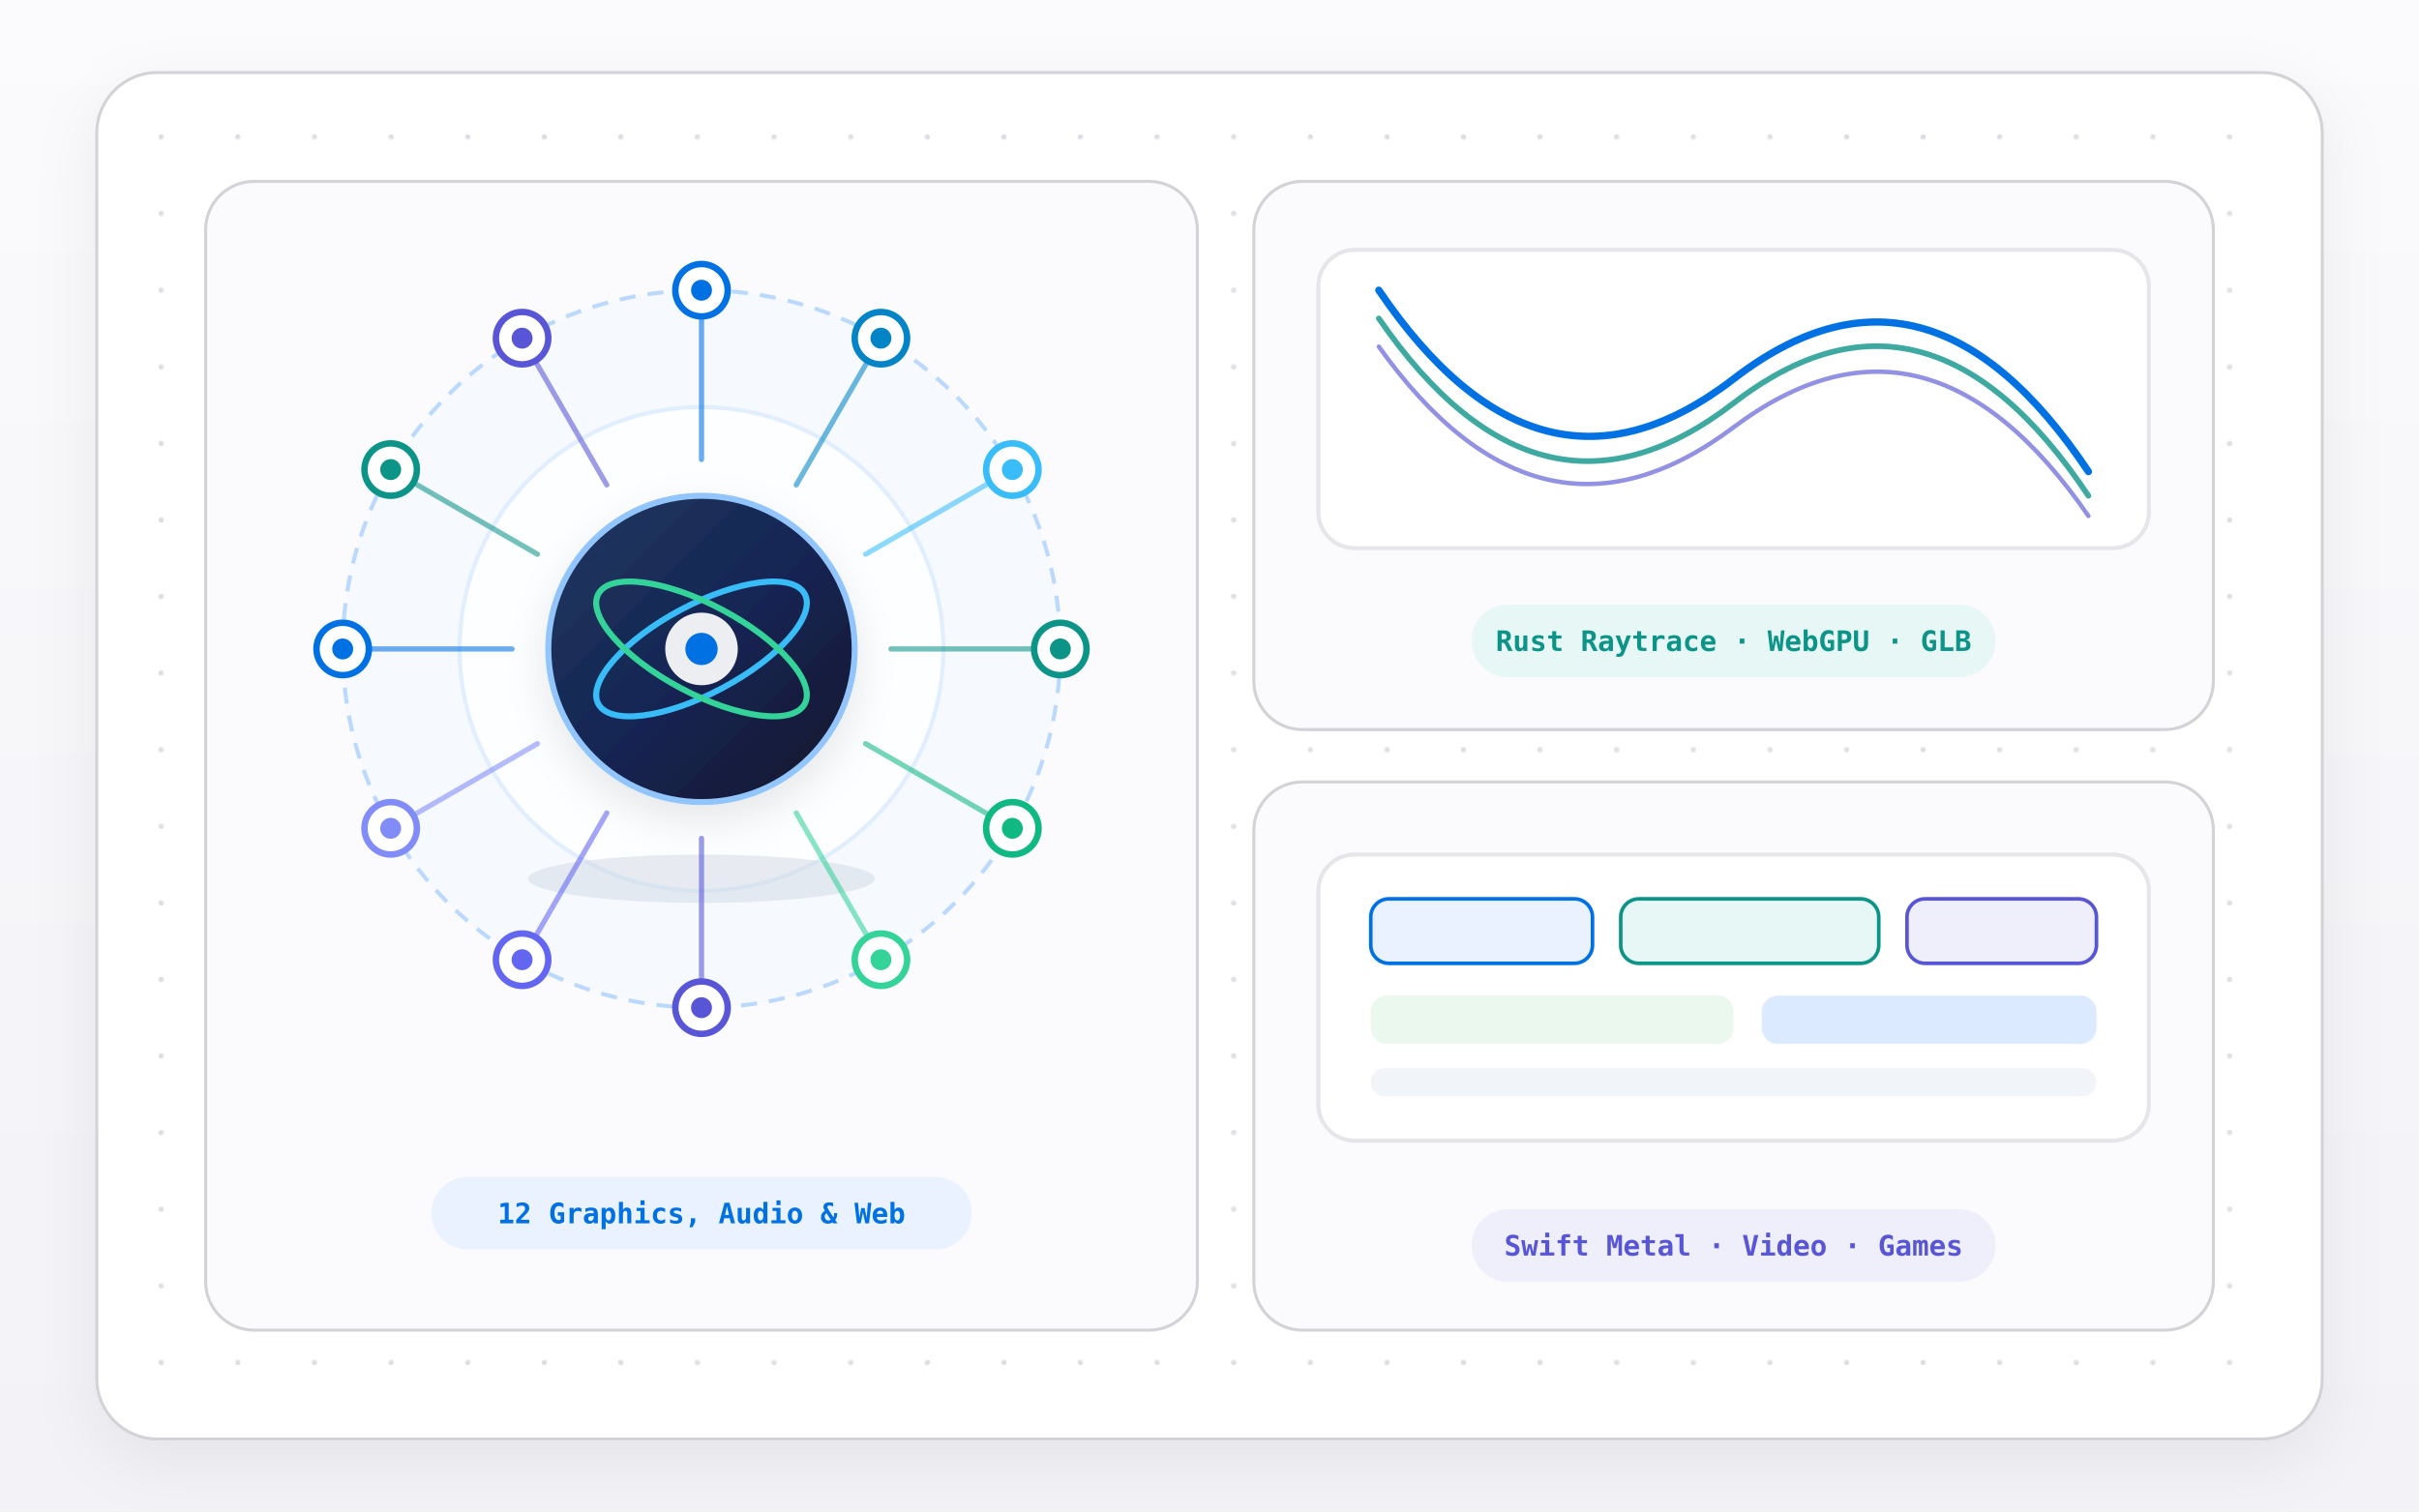
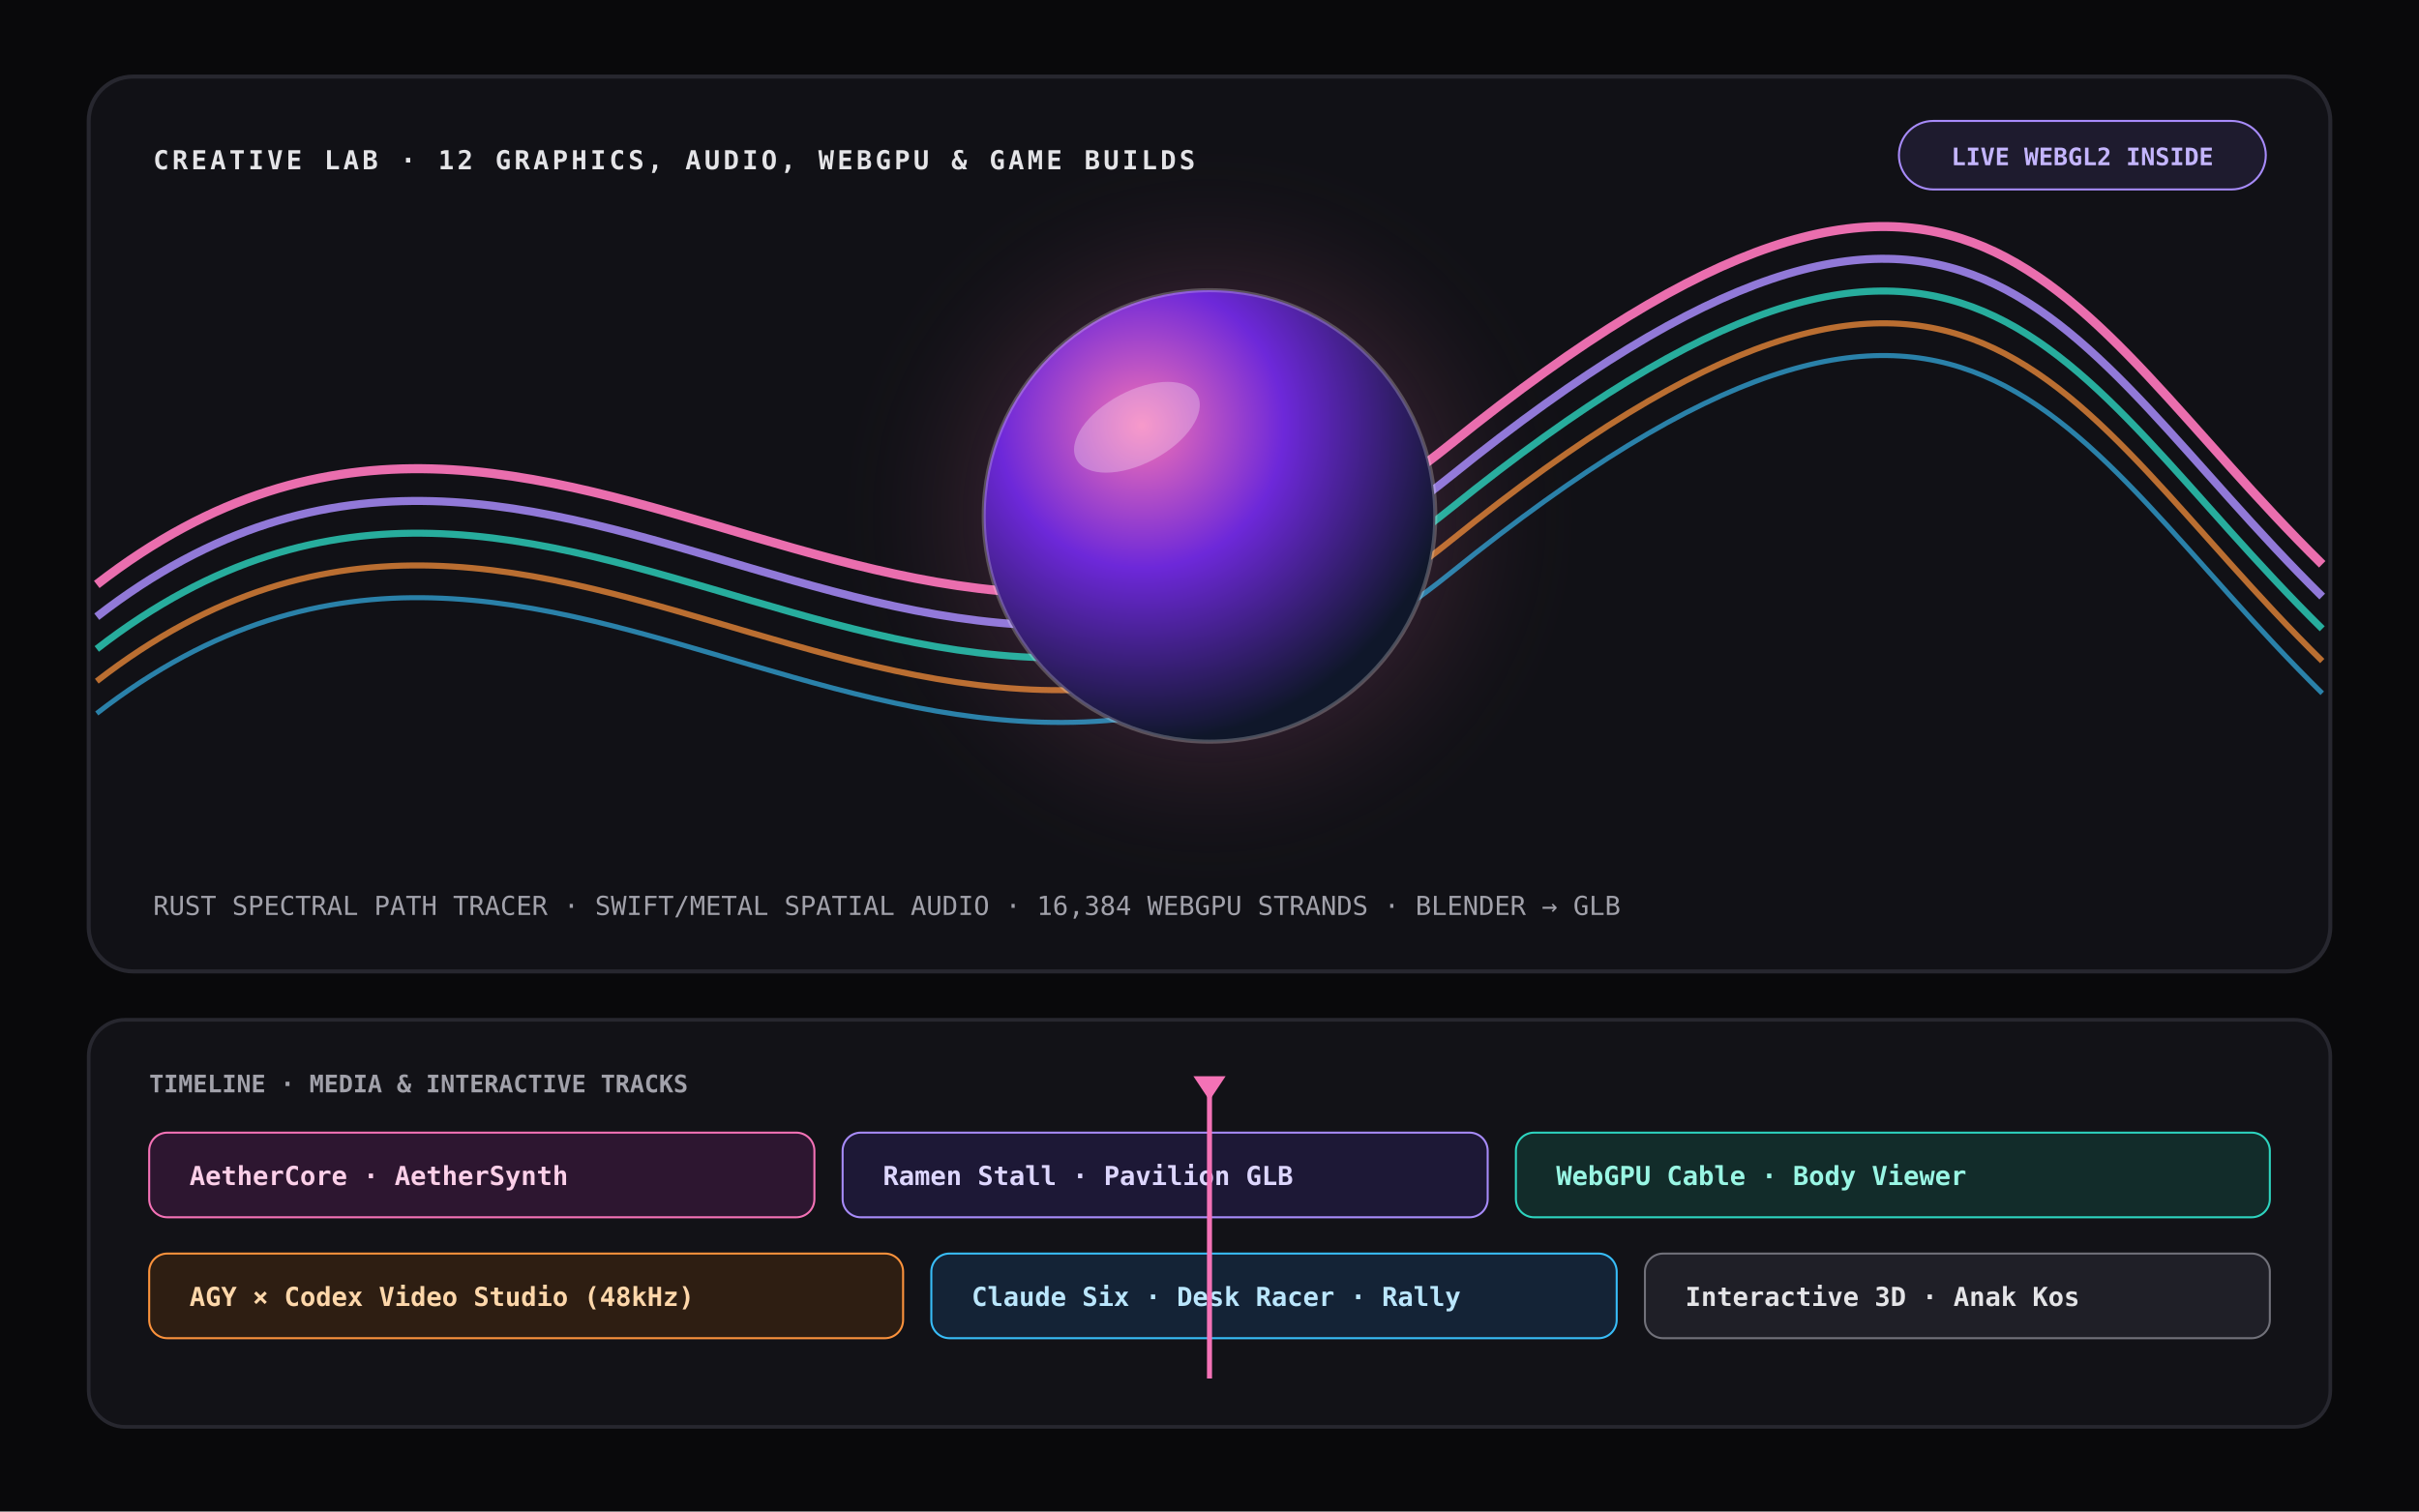
- <svg xmlns="http://www.w3.org/2000/svg" viewBox="0 0 1200 750" width="1200" height="750" role="img" aria-label="3D Graphics, Spatial Audio and Interactive Web Lab Apple-studio 3-panel architecture">
+ <svg xmlns="http://www.w3.org/2000/svg" viewBox="0 0 1200 750" width="1200" height="750" role="img" aria-label="3D Graphics Spatial Audio and Web Lab Runway-style cinematic spectral sphere, WebGPU ribbons, and video timeline">
  <defs>
-     <linearGradient id="bgGradOuter" x1="0" y1="0" x2="0" y2="1">
-       <stop offset="0%" stop-color="#fbfbfd" />
-       <stop offset="100%" stop-color="#f2f2f7" />
-     </linearGradient>
-     <filter id="softShadowOuter" x="-8%" y="-8%" width="116%" height="120%">
-       <feDropShadow dx="0" dy="10" stdDeviation="16" flood-color="#000000" flood-opacity="0.06" />
-     </filter>
-     <filter id="chipShadow" x="-16%" y="-16%" width="132%" height="138%">
-       <feDropShadow dx="0" dy="8" stdDeviation="10" flood-color="#0f172a" flood-opacity="0.09" />
-     </filter>
-     <pattern id="studioDots" x="61" y="49" width="38" height="38" patternUnits="userSpaceOnUse">
-       <circle cx="19" cy="19" r="1.35" fill="#dcdce2" />
-     </pattern>
-     <clipPath id="outerCardClip">
-       <rect x="64" y="52" width="1072" height="646" rx="22" />
-     </clipPath>
-     <linearGradient id="dieDark" x1="0" y1="0" x2="1" y2="1">
-       <stop offset="0%" stop-color="#1e3a5f" />
-       <stop offset="50%" stop-color="#172554" />
+     <radialGradient id="rwGlow" cx="50%" cy="50%" r="50%">
+       <stop offset="0%" stop-color="#a78bfa" stop-opacity="0.35" />
+       <stop offset="60%" stop-color="#f472b6" stop-opacity="0.10" />
+       <stop offset="100%" stop-color="#09090b" stop-opacity="0" />
+     </radialGradient>
+     <radialGradient id="rwSphere" cx="35%" cy="30%" r="70%">
+       <stop offset="0%" stop-color="#f472b6" />
+       <stop offset="45%" stop-color="#6d28d9" />
      <stop offset="100%" stop-color="#0f172a" />
-     </linearGradient>
-     <linearGradient id="subLight" x1="0" y1="0" x2="1" y2="1">
-       <stop offset="0%" stop-color="#ffffff" />
-       <stop offset="100%" stop-color="#e2e8f0" />
-     </linearGradient>
-     <linearGradient id="tealFade" x1="0" y1="0" x2="0" y2="1">
-       <stop offset="0%" stop-color="#0d9488" stop-opacity="0.26" />
-       <stop offset="100%" stop-color="#0d9488" stop-opacity="0.02" />
-     </linearGradient>
-     <linearGradient id="blueFade" x1="0" y1="0" x2="0" y2="1">
-       <stop offset="0%" stop-color="#0071e3" stop-opacity="0.24" />
-       <stop offset="100%" stop-color="#0071e3" stop-opacity="0.02" />
-     </linearGradient>
+     </radialGradient>
  </defs>
-   <rect width="1200" height="750" fill="url(#bgGradOuter)" />
-   <rect x="48" y="36" width="1104" height="678" rx="30" fill="#ffffff" stroke="#d2d2d7" stroke-width="1.5" filter="url(#softShadowOuter)" />
-   <rect x="64" y="52" width="1072" height="646" rx="22" fill="url(#studioDots)" clip-path="url(#outerCardClip)" />
-   <g transform="translate(48, 36)">
-     <rect x="54" y="54" width="492" height="570" rx="24" fill="#fbfbfd" stroke="#d2d2d7" stroke-width="1.5" />
-     <circle cx="300" cy="286" r="178" fill="#f4f8ff" opacity="0.62" stroke="#93c5fd" stroke-width="2" stroke-dasharray="8 6" />
-     <circle cx="300" cy="286" r="120" fill="#ffffff" opacity="0.78" stroke="#dbeafe" stroke-width="2" />
-     <ellipse cx="300" cy="400" rx="86" ry="12" fill="#cbd5e1" opacity="0.45" />
-     <line x1="300.0" y1="192.0" x2="300.0" y2="108.0" stroke="#0071e3" stroke-width="2.6" opacity="0.58" stroke-linecap="round" />
-     <line x1="347.0" y1="204.6" x2="389.0" y2="131.8" stroke="#0284c7" stroke-width="2.6" opacity="0.58" stroke-linecap="round" />
-     <line x1="381.4" y1="239.0" x2="454.2" y2="197.0" stroke="#38bdf8" stroke-width="2.6" opacity="0.58" stroke-linecap="round" />
-     <line x1="394.0" y1="286.0" x2="478.0" y2="286.0" stroke="#0d9488" stroke-width="2.6" opacity="0.58" stroke-linecap="round" />
-     <line x1="381.4" y1="333.0" x2="454.2" y2="375.0" stroke="#10b981" stroke-width="2.6" opacity="0.58" stroke-linecap="round" />
-     <line x1="347.0" y1="367.4" x2="389.0" y2="440.2" stroke="#34d399" stroke-width="2.6" opacity="0.58" stroke-linecap="round" />
-     <line x1="300.0" y1="380.0" x2="300.0" y2="464.0" stroke="#5856d6" stroke-width="2.6" opacity="0.58" stroke-linecap="round" />
-     <line x1="253.0" y1="367.4" x2="211.0" y2="440.2" stroke="#6366f1" stroke-width="2.6" opacity="0.58" stroke-linecap="round" />
-     <line x1="218.6" y1="333.0" x2="145.8" y2="375.0" stroke="#818cf8" stroke-width="2.6" opacity="0.58" stroke-linecap="round" />
-     <line x1="206.0" y1="286.0" x2="122.0" y2="286.0" stroke="#0071e3" stroke-width="2.6" opacity="0.58" stroke-linecap="round" />
-     <line x1="218.6" y1="239.0" x2="145.8" y2="197.0" stroke="#0d9488" stroke-width="2.6" opacity="0.58" stroke-linecap="round" />
-     <line x1="253.0" y1="204.6" x2="211.0" y2="131.8" stroke="#5856d6" stroke-width="2.6" opacity="0.58" stroke-linecap="round" />
-     <circle cx="300.0" cy="108.0" r="13" fill="#ffffff" stroke="#0071e3" stroke-width="3.2" />
-     <circle cx="300.0" cy="108.0" r="5.2" fill="#0071e3" />
-     <circle cx="389.0" cy="131.8" r="13" fill="#ffffff" stroke="#0284c7" stroke-width="3.2" />
-     <circle cx="389.0" cy="131.8" r="5.2" fill="#0284c7" />
-     <circle cx="454.2" cy="197.0" r="13" fill="#ffffff" stroke="#38bdf8" stroke-width="3.2" />
-     <circle cx="454.2" cy="197.0" r="5.2" fill="#38bdf8" />
-     <circle cx="478.0" cy="286.0" r="13" fill="#ffffff" stroke="#0d9488" stroke-width="3.2" />
-     <circle cx="478.0" cy="286.0" r="5.2" fill="#0d9488" />
-     <circle cx="454.2" cy="375.0" r="13" fill="#ffffff" stroke="#10b981" stroke-width="3.2" />
-     <circle cx="454.2" cy="375.0" r="5.2" fill="#10b981" />
-     <circle cx="389.0" cy="440.2" r="13" fill="#ffffff" stroke="#34d399" stroke-width="3.2" />
-     <circle cx="389.0" cy="440.2" r="5.2" fill="#34d399" />
-     <circle cx="300.0" cy="464.0" r="13" fill="#ffffff" stroke="#5856d6" stroke-width="3.2" />
-     <circle cx="300.0" cy="464.0" r="5.2" fill="#5856d6" />
-     <circle cx="211.0" cy="440.2" r="13" fill="#ffffff" stroke="#6366f1" stroke-width="3.2" />
-     <circle cx="211.0" cy="440.2" r="5.2" fill="#6366f1" />
-     <circle cx="145.8" cy="375.0" r="13" fill="#ffffff" stroke="#818cf8" stroke-width="3.2" />
-     <circle cx="145.8" cy="375.0" r="5.2" fill="#818cf8" />
-     <circle cx="122.0" cy="286.0" r="13" fill="#ffffff" stroke="#0071e3" stroke-width="3.2" />
-     <circle cx="122.0" cy="286.0" r="5.2" fill="#0071e3" />
-     <circle cx="145.8" cy="197.0" r="13" fill="#ffffff" stroke="#0d9488" stroke-width="3.2" />
-     <circle cx="145.8" cy="197.0" r="5.2" fill="#0d9488" />
-     <circle cx="211.0" cy="131.8" r="13" fill="#ffffff" stroke="#5856d6" stroke-width="3.2" />
-     <circle cx="211.0" cy="131.8" r="5.2" fill="#5856d6" />
-     <circle cx="300" cy="286" r="76" fill="url(#dieDark)" stroke="#93c5fd" stroke-width="3" filter="url(#chipShadow)" />
-     <ellipse cx="300" cy="286" rx="58" ry="22" transform="rotate(-28 300 286)" fill="none" stroke="#38bdf8" stroke-width="3" />
-     <ellipse cx="300" cy="286" rx="58" ry="22" transform="rotate(28 300 286)" fill="none" stroke="#34d399" stroke-width="3" />
-     <circle cx="300" cy="286" r="18" fill="#ffffff" opacity="0.92" />
-     <circle cx="300" cy="286" r="8" fill="#0071e3" />
-     <rect x="166" y="548" width="268" height="36" rx="18" fill="#eaf2ff" />
-     <text x="300" y="571" text-anchor="middle" font-family="SF Mono, ui-monospace, monospace" font-size="14" font-weight="700" fill="#0071e3">12 Graphics, Audio &amp; Web</text>
-     <rect x="574" y="54" width="476" height="272" rx="24" fill="#fbfbfd" stroke="#d2d2d7" stroke-width="1.5" />
-     <rect x="606" y="88" width="412" height="148" rx="18" fill="#ffffff" stroke="#e5e5ea" stroke-width="2" />
-     <path d="M 636 108 Q 716 226 812 152 T 988 198" fill="none" stroke="#0071e3" stroke-width="3.6" stroke-linecap="round" />
-     <path d="M 636 122 Q 716 238 812 164 T 988 210" fill="none" stroke="#0d9488" stroke-width="2.8" stroke-linecap="round" opacity="0.8" />
-     <path d="M 636 136 Q 716 248 812 176 T 988 220" fill="none" stroke="#5856d6" stroke-width="2.2" stroke-linecap="round" opacity="0.65" />
-     <rect x="682" y="264" width="260" height="36" rx="18" fill="#e6f7f5" />
-     <text x="812" y="287" text-anchor="middle" font-family="SF Mono, ui-monospace, monospace" font-size="14" font-weight="700" fill="#0d9488">Rust Raytrace · WebGPU · GLB</text>
-     <rect x="574" y="352" width="476" height="272" rx="24" fill="#fbfbfd" stroke="#d2d2d7" stroke-width="1.5" />
-     <rect x="606" y="388" width="412" height="142" rx="18" fill="#ffffff" stroke="#e5e5ea" stroke-width="2" />
-     <rect x="632" y="410" width="110" height="32" rx="9" fill="#eaf2ff" stroke="#0071e3" stroke-width="1.8" />
-     <rect x="756" y="410" width="128" height="32" rx="9" fill="#e6f7f5" stroke="#0d9488" stroke-width="1.8" />
-     <rect x="898" y="410" width="94" height="32" rx="9" fill="#efeffc" stroke="#5856d6" stroke-width="1.8" />
-     <rect x="632" y="458" width="180" height="24" rx="8" fill="#eaf8ee" />
-     <rect x="826" y="458" width="166" height="24" rx="8" fill="#dbeafe" />
-     <rect x="632" y="494" width="360" height="14" rx="7" fill="#f1f5f9" />
-     <rect x="682" y="564" width="260" height="36" rx="18" fill="#efeffc" />
-     <text x="812" y="587" text-anchor="middle" font-family="SF Mono, ui-monospace, monospace" font-size="14" font-weight="700" fill="#5856d6">Swift Metal · Video · Games</text>
-   </g>
+   <rect width="1200" height="750" fill="#09090b" />
+   <rect x="44" y="38" width="1112" height="444" rx="22" fill="#111116" stroke="#27272f" stroke-width="2" />
+   <circle cx="600" cy="256" r="190" fill="url(#rwGlow)" />
+   <path d="M 48 290 C 280 110 460 430 720 220 S 1020 150 1152 280" fill="none" stroke="#f472b6" stroke-width="4.5" opacity="0.95" />
+   <path d="M 48 306 C 280 126 460 446 720 236 S 1020 166 1152 296" fill="none" stroke="#a78bfa" stroke-width="4.0" opacity="0.85" />
+   <path d="M 48 322 C 280 142 460 462 720 252 S 1020 182 1152 312" fill="none" stroke="#2dd4bf" stroke-width="3.5" opacity="0.8" />
+   <path d="M 48 338 C 280 158 460 478 720 268 S 1020 198 1152 328" fill="none" stroke="#fb923c" stroke-width="3.0" opacity="0.72" />
+   <path d="M 48 354 C 280 174 460 494 720 284 S 1020 214 1152 344" fill="none" stroke="#38bdf8" stroke-width="2.5" opacity="0.65" />
+   <circle cx="600" cy="256" r="112" fill="url(#rwSphere)" stroke="#f4f4f5" stroke-opacity="0.25" stroke-width="2" />
+   <ellipse cx="564" cy="212" rx="34" ry="18" transform="rotate(-28 564 212)" fill="#ffffff" opacity="0.28" />
+   <text x="76" y="84" font-family="'SF Mono', 'JetBrains Mono', ui-monospace, Menlo, monospace" font-size="13" font-weight="700" fill="#e4e4e7" letter-spacing="1.6">CREATIVE LAB · 12 GRAPHICS, AUDIO, WEBGPU &amp; GAME BUILDS</text>
+   <rect x="942" y="60" width="182" height="34" rx="17" fill="#1e1b2e" stroke="#a78bfa" />
+   <text x="1033" y="82" text-anchor="middle" font-family="'SF Mono', 'JetBrains Mono', ui-monospace, Menlo, monospace" font-size="12" font-weight="700" fill="#c4b5fd">LIVE WEBGL2 INSIDE</text>
+   <text x="76" y="454" font-family="'SF Mono', 'JetBrains Mono', ui-monospace, Menlo, monospace" font-size="13" fill="#a1a1aa">RUST SPECTRAL PATH TRACER · SWIFT/METAL SPATIAL AUDIO · 16,384 WEBGPU STRANDS · BLENDER → GLB</text>
+   <rect x="44" y="506" width="1112" height="202" rx="18" fill="#121217" stroke="#27272f" stroke-width="1.8" />
+   <text x="74" y="542" font-family="'SF Mono', 'JetBrains Mono', ui-monospace, Menlo, monospace" font-size="12" font-weight="700" fill="#a1a1aa">TIMELINE · MEDIA &amp; INTERACTIVE TRACKS</text>
+   <rect x="74" y="562" width="330" height="42" rx="9" fill="#2d1630" stroke="#f472b6" />
+   <text x="94" y="588" font-family="'SF Mono', 'JetBrains Mono', ui-monospace, Menlo, monospace" font-size="13" font-weight="700" fill="#fbcfe8">AetherCore · AetherSynth</text>
+   <rect x="418" y="562" width="320" height="42" rx="9" fill="#1d1836" stroke="#a78bfa" />
+   <text x="438" y="588" font-family="'SF Mono', 'JetBrains Mono', ui-monospace, Menlo, monospace" font-size="13" font-weight="700" fill="#ddd6fe">Ramen Stall · Pavilion GLB</text>
+   <rect x="752" y="562" width="374" height="42" rx="9" fill="#122c2a" stroke="#2dd4bf" />
+   <text x="772" y="588" font-family="'SF Mono', 'JetBrains Mono', ui-monospace, Menlo, monospace" font-size="13" font-weight="700" fill="#99f6e4">WebGPU Cable · Body Viewer</text>
+   <rect x="74" y="622" width="374" height="42" rx="9" fill="#2e1e12" stroke="#fb923c" />
+   <text x="94" y="648" font-family="'SF Mono', 'JetBrains Mono', ui-monospace, Menlo, monospace" font-size="13" font-weight="700" fill="#fed7aa">AGY × Codex Video Studio (48kHz)</text>
+   <rect x="462" y="622" width="340" height="42" rx="9" fill="#142336" stroke="#38bdf8" />
+   <text x="482" y="648" font-family="'SF Mono', 'JetBrains Mono', ui-monospace, Menlo, monospace" font-size="13" font-weight="700" fill="#bae6fd">Claude Six · Desk Racer · Rally</text>
+   <rect x="816" y="622" width="310" height="42" rx="9" fill="#1f1f27" stroke="#71717a" />
+   <text x="836" y="648" font-family="'SF Mono', 'JetBrains Mono', ui-monospace, Menlo, monospace" font-size="13" font-weight="700" fill="#e4e4e7">Interactive 3D · Anak Kos</text>
+   <line x1="600" y1="536" x2="600" y2="684" stroke="#f472b6" stroke-width="2.5" />
+   <polygon points="592,534 608,534 600,546" fill="#f472b6" />
</svg>
